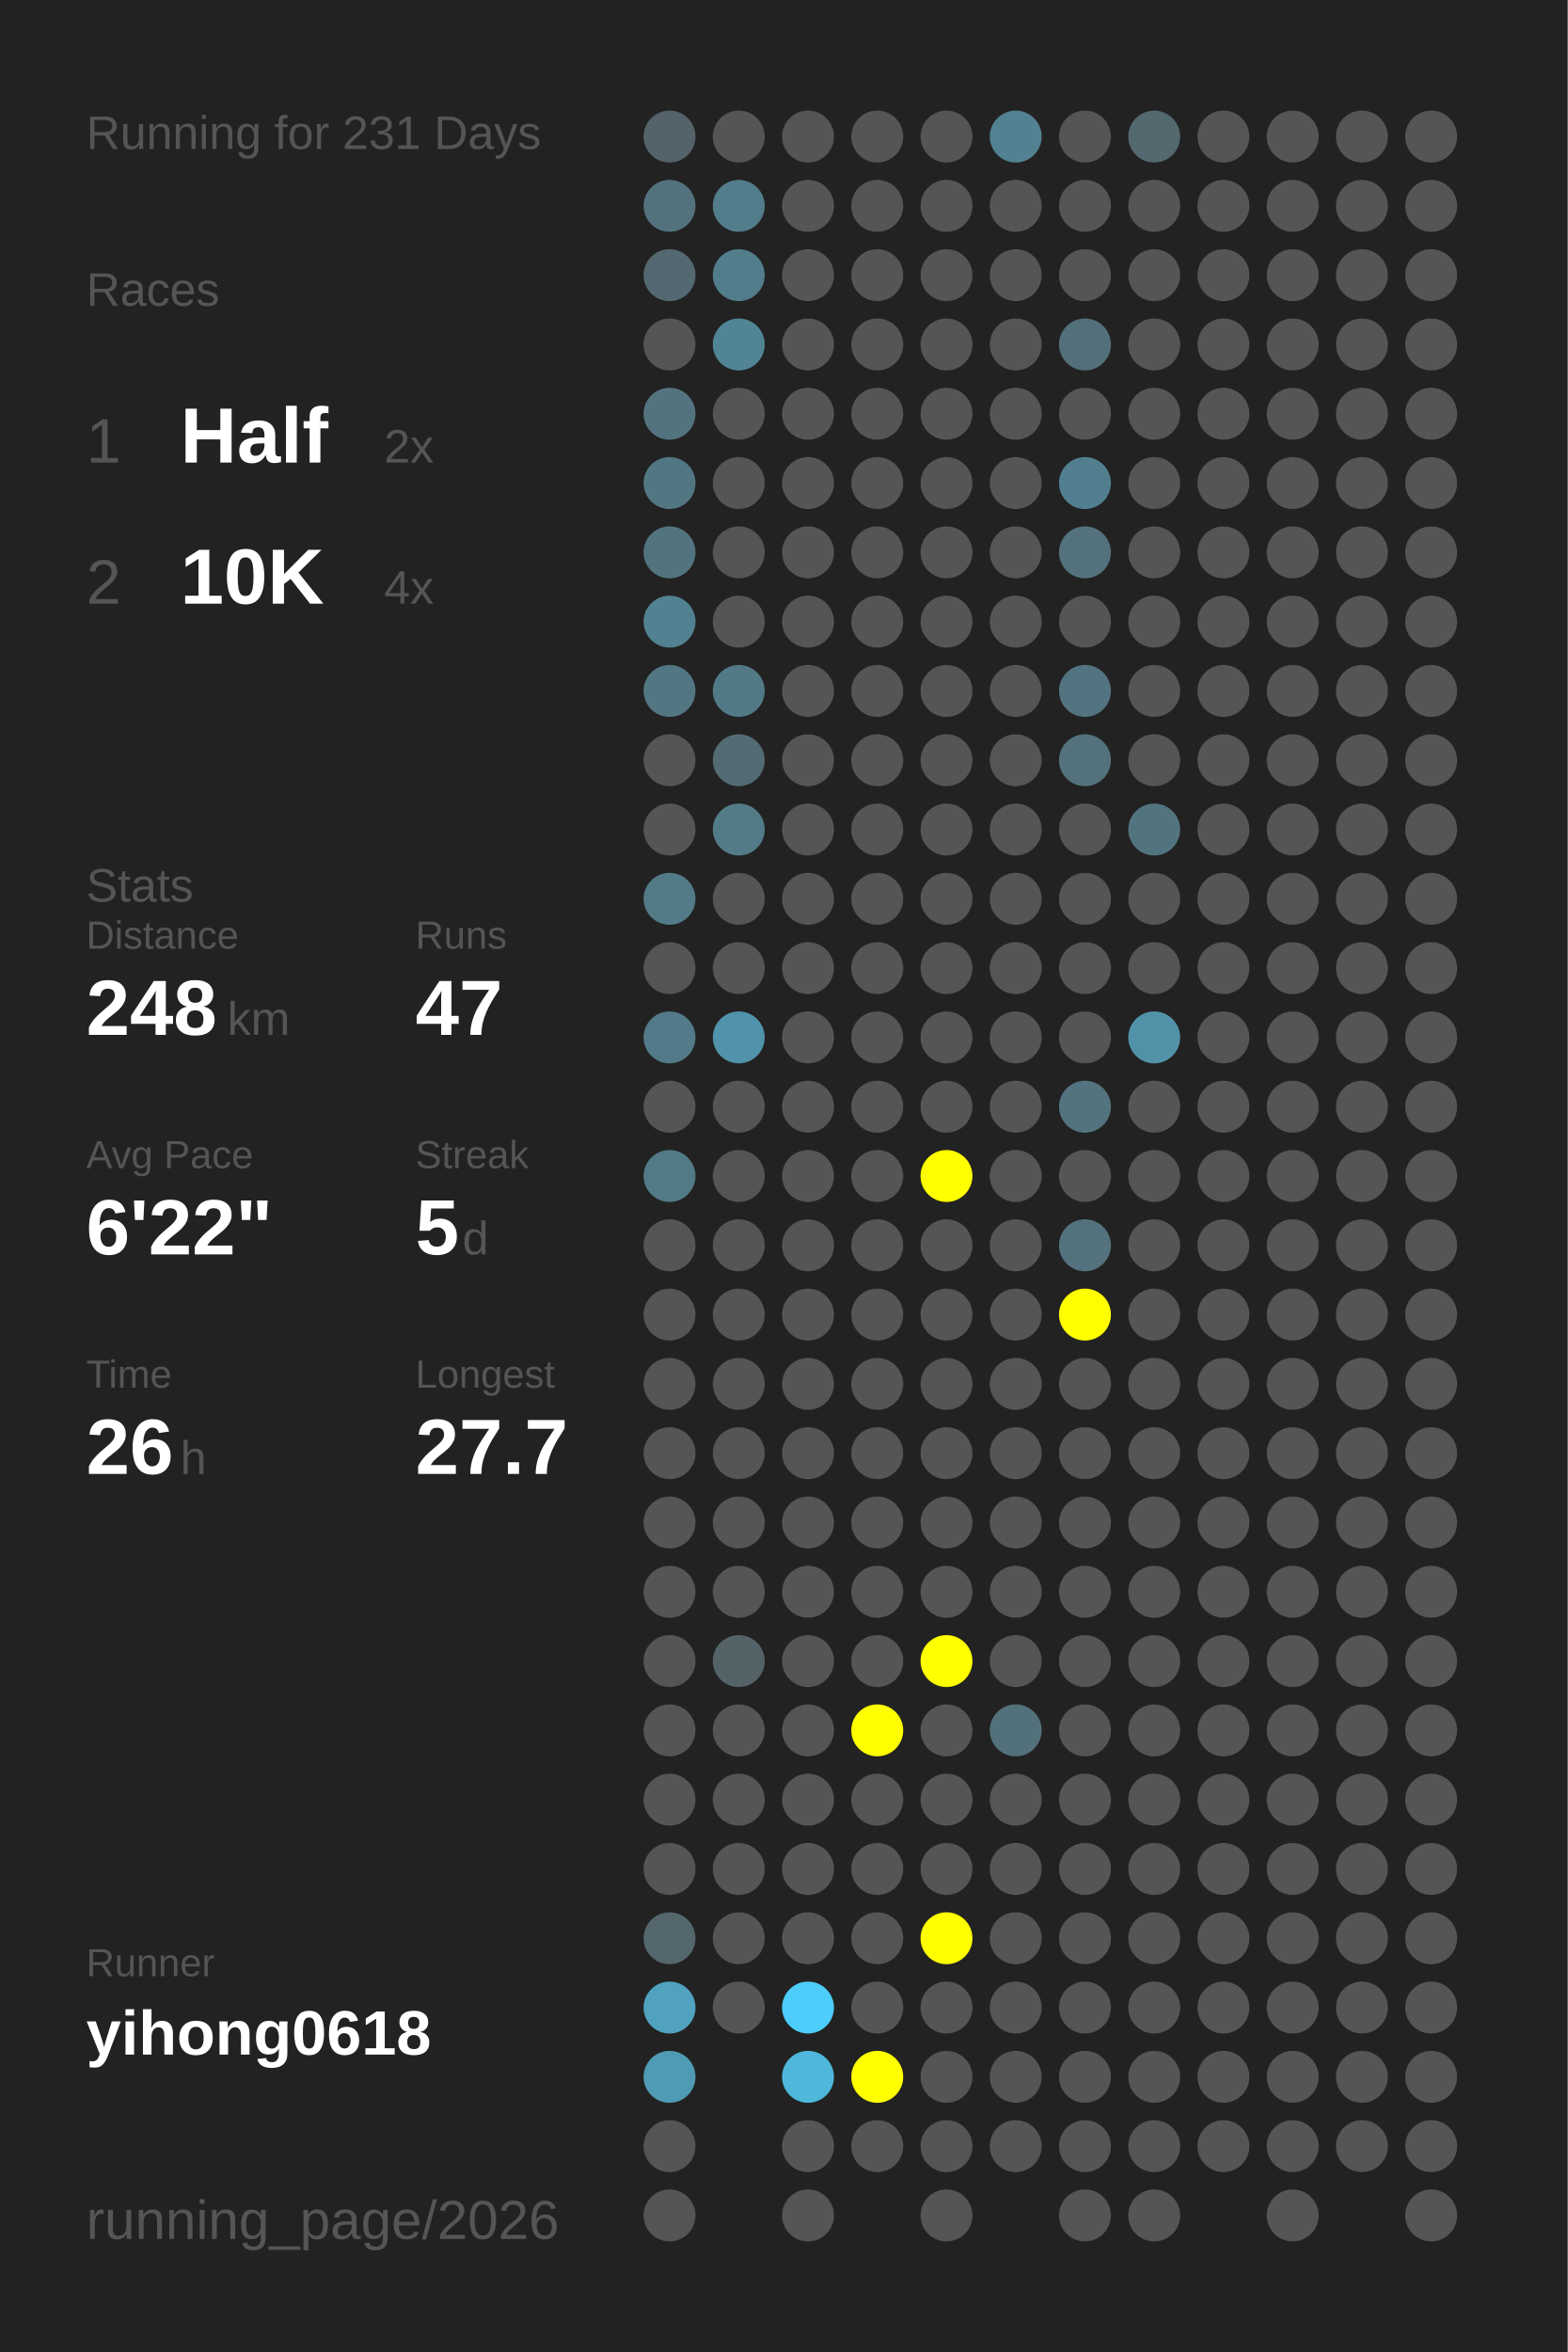
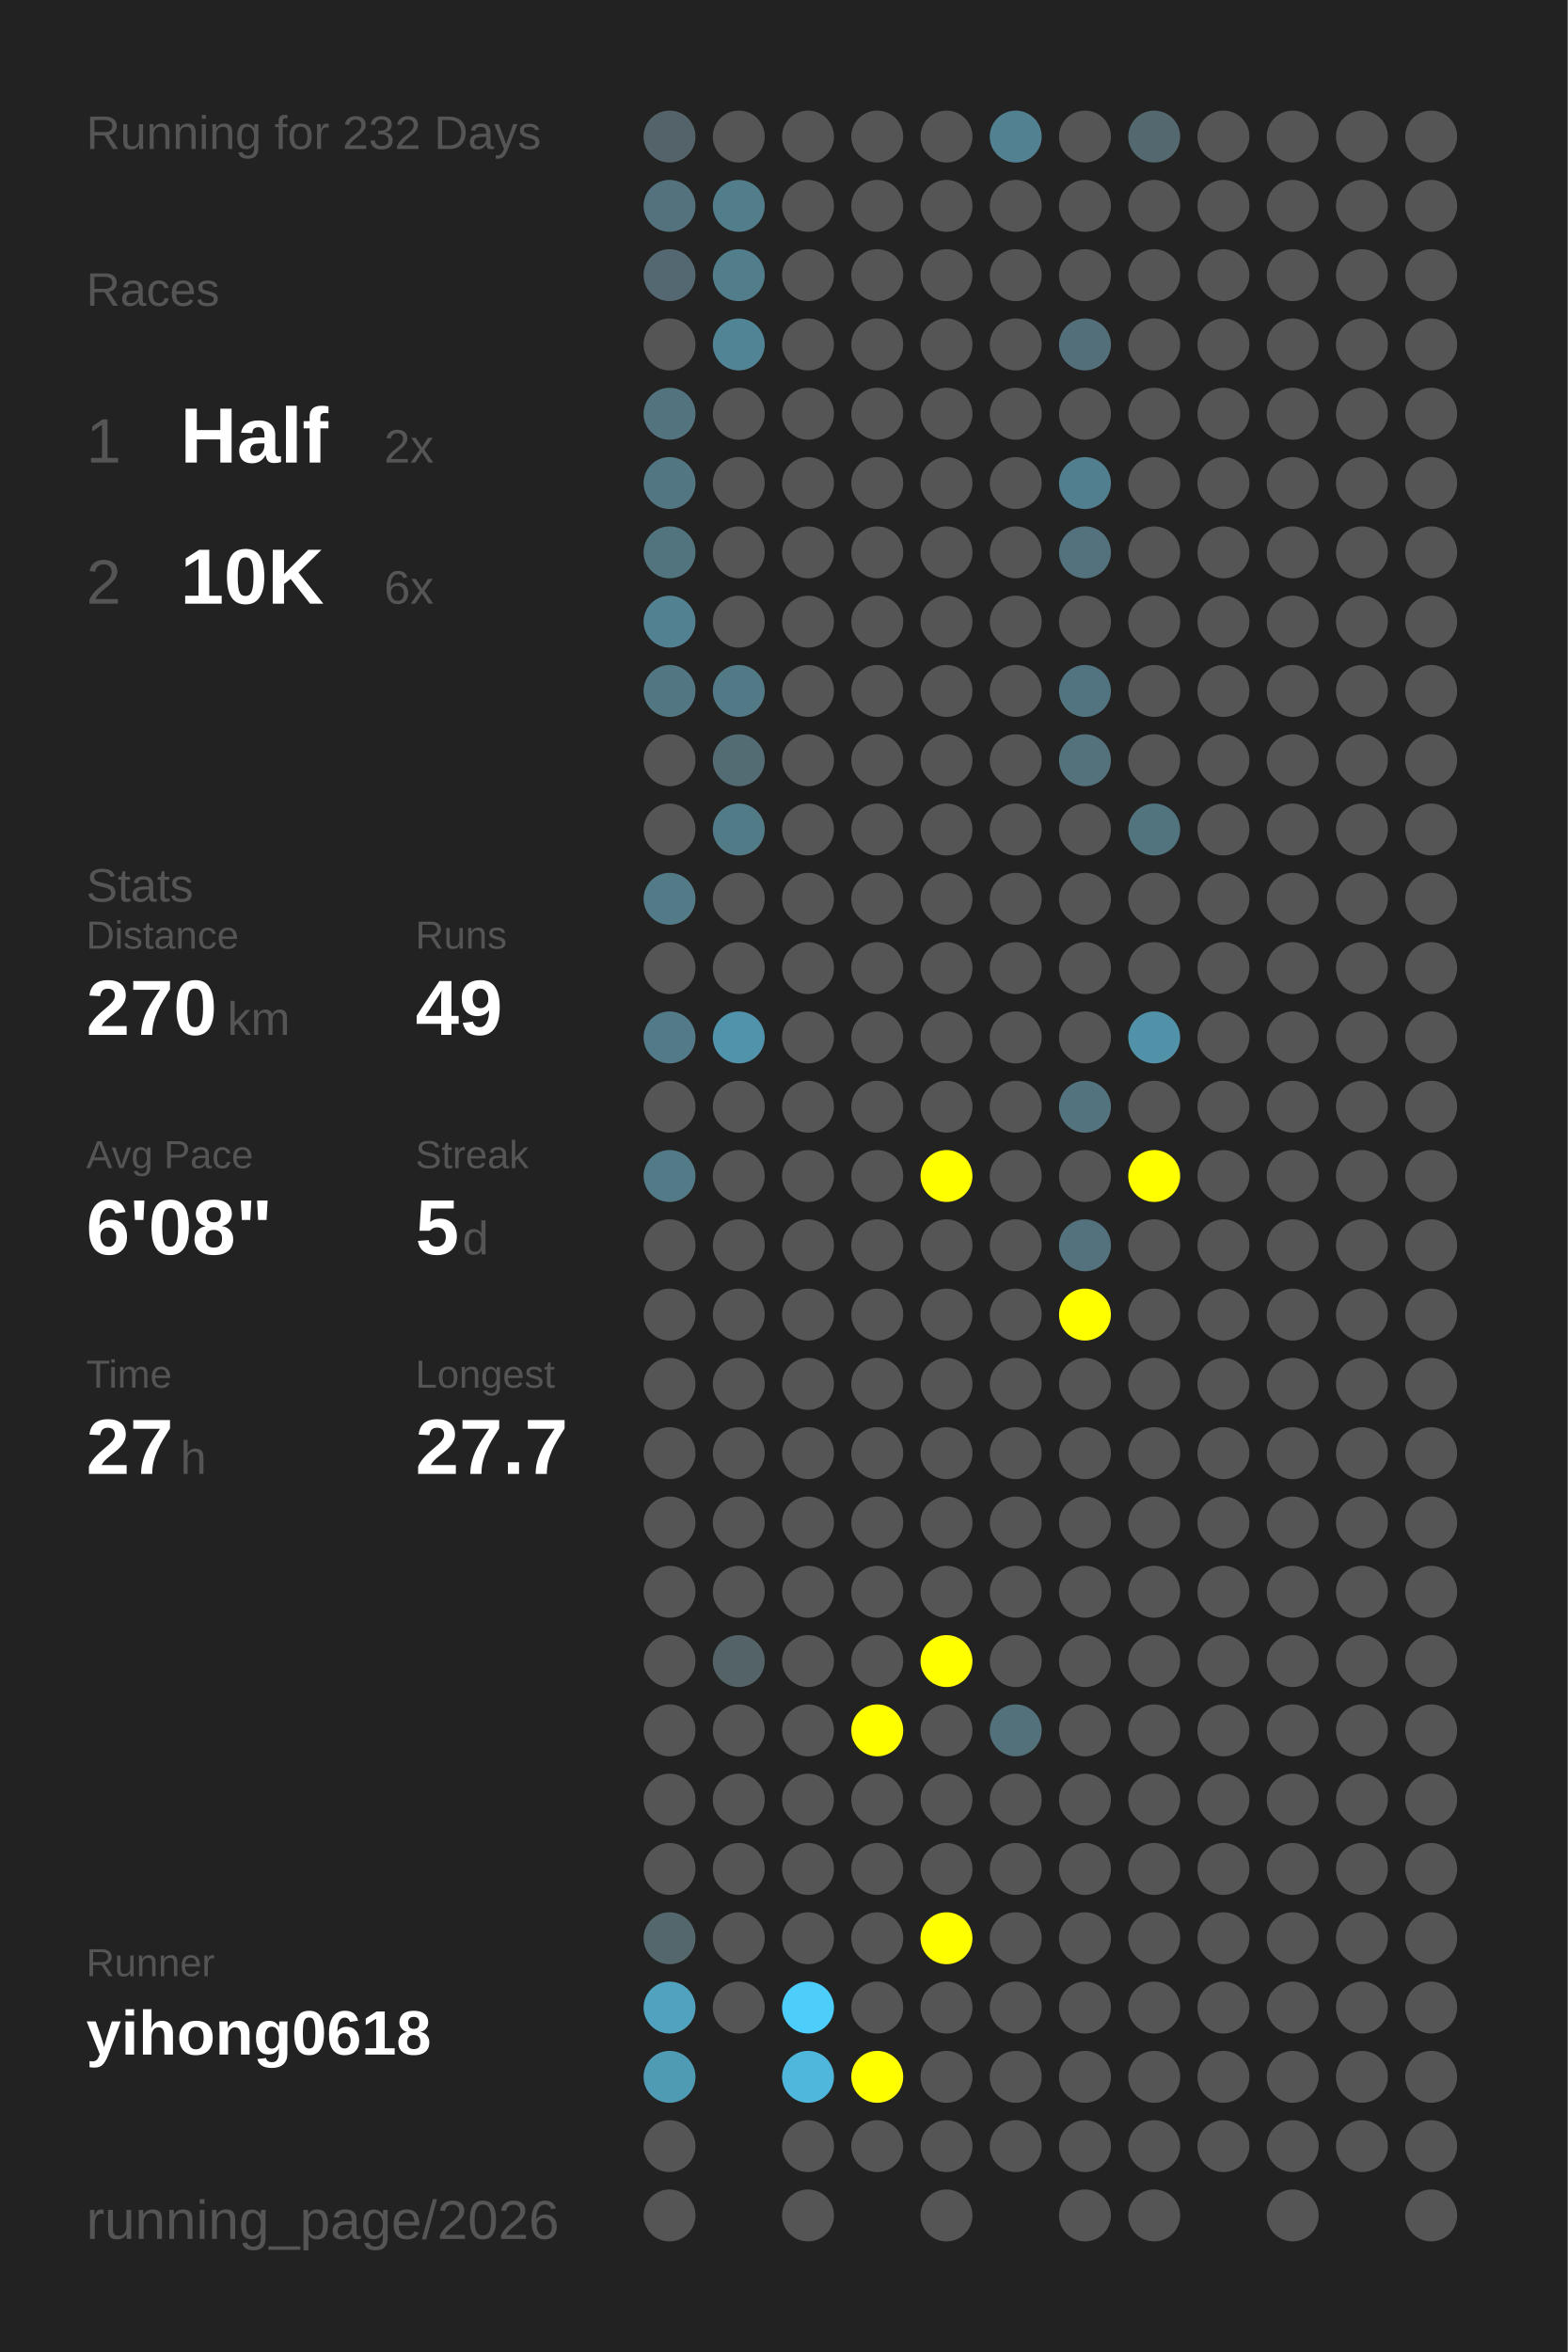
<svg xmlns="http://www.w3.org/2000/svg" baseProfile="full" height="300mm" version="1.1" viewBox="0,0,200,300" width="200mm">
  <defs />
  <rect fill="#222222" height="300" width="200" x="0" y="0" />
-   <text fill="#555555" style="font-size:6px; font-family:Arial;" x="11" y="19">Running for 231 Days</text>
+   <text fill="#555555" style="font-size:6px; font-family:Arial;" x="11" y="19">Running for 232 Days</text>
  <text fill="#555555" style="font-size:6px; font-family:Arial;" x="11" y="39">Races</text>
  <text fill="#555555" style="font-size:8px; font-family:Arial;" x="11" y="59">1</text>
  <text fill="#FFFFFF" style="font-size:10px; font-family:Arial; font-weight:bold;" x="23" y="59">Half</text>
  <text fill="#555555" style="font-size:6px; font-family:Arial;" x="49" y="59">2x</text>
  <text fill="#555555" style="font-size:8px; font-family:Arial;" x="11" y="77">2</text>
  <text fill="#FFFFFF" style="font-size:10px; font-family:Arial; font-weight:bold;" x="23" y="77">10K</text>
-   <text fill="#555555" style="font-size:6px; font-family:Arial;" x="49" y="77">4x</text>
+   <text fill="#555555" style="font-size:6px; font-family:Arial;" x="49" y="77">6x</text>
  <text fill="#555555" style="font-size:6px; font-family:Arial;" x="11" y="115">Stats</text>
  <text fill="#555555" style="font-size:5px; font-family:Arial;" x="11" y="121">Distance</text>
-   <text fill="#FFFFFF" style="font-size:10px; font-family:Arial; font-weight:bold;" x="11" y="132">248</text>
+   <text fill="#FFFFFF" style="font-size:10px; font-family:Arial; font-weight:bold;" x="11" y="132">270</text>
  <text fill="#555555" style="font-size:6px; font-family:Arial;" x="29" y="132">km</text>
  <text fill="#555555" style="font-size:5px; font-family:Arial;" x="53" y="121">Runs</text>
-   <text fill="#FFFFFF" style="font-size:10px; font-family:Arial; font-weight:bold;" x="53" y="132">47</text>
+   <text fill="#FFFFFF" style="font-size:10px; font-family:Arial; font-weight:bold;" x="53" y="132">49</text>
  <text fill="#555555" style="font-size:5px; font-family:Arial;" x="11" y="149">Avg Pace</text>
-   <text fill="#FFFFFF" style="font-size:10px; font-family:Arial; font-weight:bold;" x="11" y="160">6'22"</text>
+   <text fill="#FFFFFF" style="font-size:10px; font-family:Arial; font-weight:bold;" x="11" y="160">6'08"</text>
  <text fill="#555555" style="font-size:5px; font-family:Arial;" x="53" y="149">Streak</text>
  <text fill="#FFFFFF" style="font-size:10px; font-family:Arial; font-weight:bold;" x="53" y="160">5</text>
  <text fill="#555555" style="font-size:6px; font-family:Arial;" x="59" y="160">d</text>
  <text fill="#555555" style="font-size:5px; font-family:Arial;" x="11" y="177">Time</text>
-   <text fill="#FFFFFF" style="font-size:10px; font-family:Arial; font-weight:bold;" x="11" y="188">26</text>
+   <text fill="#FFFFFF" style="font-size:10px; font-family:Arial; font-weight:bold;" x="11" y="188">27</text>
  <text fill="#555555" style="font-size:6px; font-family:Arial;" x="23" y="188">h</text>
  <text fill="#555555" style="font-size:5px; font-family:Arial;" x="53" y="177">Longest</text>
  <text fill="#FFFFFF" style="font-size:10px; font-family:Arial; font-weight:bold;" x="53" y="188">27.7</text>
  <text fill="#555555" style="font-size:5px; font-family:Arial;" x="11" y="252.065">Runner</text>
  <text fill="#FFFFFF" style="font-size:8px; font-family:Arial; font-weight:bold;" x="11" y="262.065">yihong0618</text>
  <text fill="#555555" style="font-size:7px; font-family:Arial;" x="11" y="285.581">running_page/2026</text>
  <circle cx="85.417" cy="17.419" fill="#546369" r="3.312" />
  <circle cx="85.417" cy="26.258" fill="#53727d" r="3.312" />
  <circle cx="85.417" cy="35.097" fill="#536870" r="3.312" />
  <circle cx="85.417" cy="43.935" fill="#555555" r="3.312" />
  <circle cx="85.417" cy="52.774" fill="#53747f" r="3.312" />
  <circle cx="85.417" cy="61.613" fill="#527783" r="3.312" />
  <circle cx="85.417" cy="70.452" fill="#52747f" r="3.312" />
  <circle cx="85.417" cy="79.29" fill="#528191" r="3.312" />
  <circle cx="85.417" cy="88.129" fill="#527783" r="3.312" />
  <circle cx="85.417" cy="96.968" fill="#555555" r="3.312" />
  <circle cx="85.417" cy="105.806" fill="#555555" r="3.312" />
  <circle cx="85.417" cy="114.645" fill="#527a87" r="3.312" />
  <circle cx="85.417" cy="123.484" fill="#555555" r="3.312" />
  <circle cx="85.417" cy="132.323" fill="#527a88" r="3.312" />
  <circle cx="85.417" cy="141.161" fill="#555555" r="3.312" />
  <circle cx="85.417" cy="150" fill="#527a87" r="3.312" />
  <circle cx="85.417" cy="158.839" fill="#555555" r="3.312" />
  <circle cx="85.417" cy="167.677" fill="#555555" r="3.312" />
  <circle cx="85.417" cy="176.516" fill="#555555" r="3.312" />
  <circle cx="85.417" cy="185.355" fill="#555555" r="3.312" />
  <circle cx="85.417" cy="194.194" fill="#555555" r="3.312" />
  <circle cx="85.417" cy="203.032" fill="#555555" r="3.312" />
  <circle cx="85.417" cy="211.871" fill="#555555" r="3.312" />
  <circle cx="85.417" cy="220.71" fill="#555555" r="3.312" />
  <circle cx="85.417" cy="229.548" fill="#555555" r="3.312" />
  <circle cx="85.417" cy="238.387" fill="#555555" r="3.312" />
  <circle cx="85.417" cy="247.226" fill="#53676d" r="3.312" />
  <circle cx="85.417" cy="256.065" fill="#50a2be" r="3.312" />
  <circle cx="85.417" cy="264.903" fill="#509bb4" r="3.312" />
  <circle cx="85.417" cy="273.742" fill="#555555" r="3.312" />
  <circle cx="85.417" cy="282.581" fill="#555555" r="3.312" />
  <circle cx="94.25" cy="17.419" fill="#555555" r="3.312" />
  <circle cx="94.25" cy="26.258" fill="#527d8b" r="3.312" />
  <circle cx="94.25" cy="35.097" fill="#527d8b" r="3.312" />
  <circle cx="94.25" cy="43.935" fill="#518596" r="3.312" />
  <circle cx="94.25" cy="52.774" fill="#555555" r="3.312" />
  <circle cx="94.25" cy="61.613" fill="#555555" r="3.312" />
  <circle cx="94.25" cy="70.452" fill="#555555" r="3.312" />
  <circle cx="94.25" cy="79.29" fill="#555555" r="3.312" />
  <circle cx="94.25" cy="88.129" fill="#527986" r="3.312" />
  <circle cx="94.25" cy="96.968" fill="#536b73" r="3.312" />
  <circle cx="94.25" cy="105.806" fill="#527b88" r="3.312" />
  <circle cx="94.25" cy="114.645" fill="#555555" r="3.312" />
  <circle cx="94.25" cy="123.484" fill="#555555" r="3.312" />
  <circle cx="94.25" cy="132.323" fill="#5093aa" r="3.312" />
  <circle cx="94.25" cy="141.161" fill="#555555" r="3.312" />
  <circle cx="94.25" cy="150" fill="#555555" r="3.312" />
  <circle cx="94.25" cy="158.839" fill="#555555" r="3.312" />
  <circle cx="94.25" cy="167.677" fill="#555555" r="3.312" />
  <circle cx="94.25" cy="176.516" fill="#555555" r="3.312" />
  <circle cx="94.25" cy="185.355" fill="#555555" r="3.312" />
  <circle cx="94.25" cy="194.194" fill="#555555" r="3.312" />
  <circle cx="94.25" cy="203.032" fill="#555555" r="3.312" />
  <circle cx="94.25" cy="211.871" fill="#546368" r="3.312" />
  <circle cx="94.25" cy="220.71" fill="#555555" r="3.312" />
  <circle cx="94.25" cy="229.548" fill="#555555" r="3.312" />
  <circle cx="94.25" cy="238.387" fill="#555555" r="3.312" />
  <circle cx="94.25" cy="247.226" fill="#555555" r="3.312" />
  <circle cx="94.25" cy="256.065" fill="#555555" r="3.312" />
  <circle cx="103.083" cy="17.419" fill="#555555" r="3.312" />
  <circle cx="103.083" cy="26.258" fill="#555555" r="3.312" />
  <circle cx="103.083" cy="35.097" fill="#555555" r="3.312" />
  <circle cx="103.083" cy="43.935" fill="#555555" r="3.312" />
  <circle cx="103.083" cy="52.774" fill="#555555" r="3.312" />
  <circle cx="103.083" cy="61.613" fill="#555555" r="3.312" />
  <circle cx="103.083" cy="70.452" fill="#555555" r="3.312" />
  <circle cx="103.083" cy="79.29" fill="#555555" r="3.312" />
  <circle cx="103.083" cy="88.129" fill="#555555" r="3.312" />
  <circle cx="103.083" cy="96.968" fill="#555555" r="3.312" />
  <circle cx="103.083" cy="105.806" fill="#555555" r="3.312" />
  <circle cx="103.083" cy="114.645" fill="#555555" r="3.312" />
  <circle cx="103.083" cy="123.484" fill="#555555" r="3.312" />
  <circle cx="103.083" cy="132.323" fill="#555555" r="3.312" />
  <circle cx="103.083" cy="141.161" fill="#555555" r="3.312" />
  <circle cx="103.083" cy="150" fill="#555555" r="3.312" />
  <circle cx="103.083" cy="158.839" fill="#555555" r="3.312" />
  <circle cx="103.083" cy="167.677" fill="#555555" r="3.312" />
  <circle cx="103.083" cy="176.516" fill="#555555" r="3.312" />
  <circle cx="103.083" cy="185.355" fill="#555555" r="3.312" />
  <circle cx="103.083" cy="194.194" fill="#555555" r="3.312" />
  <circle cx="103.083" cy="203.032" fill="#555555" r="3.312" />
  <circle cx="103.083" cy="211.871" fill="#555555" r="3.312" />
  <circle cx="103.083" cy="220.71" fill="#555555" r="3.312" />
  <circle cx="103.083" cy="229.548" fill="#555555" r="3.312" />
  <circle cx="103.083" cy="238.387" fill="#555555" r="3.312" />
  <circle cx="103.083" cy="247.226" fill="#555555" r="3.312" />
  <circle cx="103.083" cy="256.065" fill="#4dcdf9" r="3.312" />
  <circle cx="103.083" cy="264.903" fill="#4eb7db" r="3.312" />
  <circle cx="103.083" cy="273.742" fill="#555555" r="3.312" />
  <circle cx="103.083" cy="282.581" fill="#555555" r="3.312" />
  <circle cx="111.917" cy="17.419" fill="#555555" r="3.312" />
  <circle cx="111.917" cy="26.258" fill="#555555" r="3.312" />
  <circle cx="111.917" cy="35.097" fill="#555555" r="3.312" />
  <circle cx="111.917" cy="43.935" fill="#555555" r="3.312" />
  <circle cx="111.917" cy="52.774" fill="#555555" r="3.312" />
  <circle cx="111.917" cy="61.613" fill="#555555" r="3.312" />
  <circle cx="111.917" cy="70.452" fill="#555555" r="3.312" />
  <circle cx="111.917" cy="79.29" fill="#555555" r="3.312" />
  <circle cx="111.917" cy="88.129" fill="#555555" r="3.312" />
  <circle cx="111.917" cy="96.968" fill="#555555" r="3.312" />
  <circle cx="111.917" cy="105.806" fill="#555555" r="3.312" />
  <circle cx="111.917" cy="114.645" fill="#555555" r="3.312" />
  <circle cx="111.917" cy="123.484" fill="#555555" r="3.312" />
  <circle cx="111.917" cy="132.323" fill="#555555" r="3.312" />
  <circle cx="111.917" cy="141.161" fill="#555555" r="3.312" />
  <circle cx="111.917" cy="150" fill="#555555" r="3.312" />
  <circle cx="111.917" cy="158.839" fill="#555555" r="3.312" />
  <circle cx="111.917" cy="167.677" fill="#555555" r="3.312" />
  <circle cx="111.917" cy="176.516" fill="#555555" r="3.312" />
  <circle cx="111.917" cy="185.355" fill="#555555" r="3.312" />
  <circle cx="111.917" cy="194.194" fill="#555555" r="3.312" />
  <circle cx="111.917" cy="203.032" fill="#555555" r="3.312" />
  <circle cx="111.917" cy="211.871" fill="#555555" r="3.312" />
  <circle cx="111.917" cy="220.71" fill="#FFFF00" r="3.312" />
  <circle cx="111.917" cy="229.548" fill="#555555" r="3.312" />
  <circle cx="111.917" cy="238.387" fill="#555555" r="3.312" />
  <circle cx="111.917" cy="247.226" fill="#555555" r="3.312" />
  <circle cx="111.917" cy="256.065" fill="#555555" r="3.312" />
  <circle cx="111.917" cy="264.903" fill="#FFFF00" r="3.312" />
  <circle cx="111.917" cy="273.742" fill="#555555" r="3.312" />
  <circle cx="120.75" cy="17.419" fill="#555555" r="3.312" />
  <circle cx="120.75" cy="26.258" fill="#555555" r="3.312" />
  <circle cx="120.75" cy="35.097" fill="#555555" r="3.312" />
  <circle cx="120.75" cy="43.935" fill="#555555" r="3.312" />
  <circle cx="120.75" cy="52.774" fill="#555555" r="3.312" />
  <circle cx="120.75" cy="61.613" fill="#555555" r="3.312" />
  <circle cx="120.75" cy="70.452" fill="#555555" r="3.312" />
  <circle cx="120.75" cy="79.29" fill="#555555" r="3.312" />
  <circle cx="120.75" cy="88.129" fill="#555555" r="3.312" />
  <circle cx="120.75" cy="96.968" fill="#555555" r="3.312" />
  <circle cx="120.75" cy="105.806" fill="#555555" r="3.312" />
  <circle cx="120.75" cy="114.645" fill="#555555" r="3.312" />
  <circle cx="120.75" cy="123.484" fill="#555555" r="3.312" />
  <circle cx="120.75" cy="132.323" fill="#555555" r="3.312" />
  <circle cx="120.75" cy="141.161" fill="#555555" r="3.312" />
  <circle cx="120.75" cy="150" fill="#FFFF00" r="3.312" />
  <circle cx="120.75" cy="158.839" fill="#555555" r="3.312" />
  <circle cx="120.75" cy="167.677" fill="#555555" r="3.312" />
  <circle cx="120.75" cy="176.516" fill="#555555" r="3.312" />
  <circle cx="120.75" cy="185.355" fill="#555555" r="3.312" />
  <circle cx="120.75" cy="194.194" fill="#555555" r="3.312" />
  <circle cx="120.75" cy="203.032" fill="#555555" r="3.312" />
  <circle cx="120.75" cy="211.871" fill="#FFFF00" r="3.312" />
  <circle cx="120.75" cy="220.71" fill="#555555" r="3.312" />
  <circle cx="120.75" cy="229.548" fill="#555555" r="3.312" />
  <circle cx="120.75" cy="238.387" fill="#555555" r="3.312" />
  <circle cx="120.75" cy="247.226" fill="#FFFF00" r="3.312" />
  <circle cx="120.75" cy="256.065" fill="#555555" r="3.312" />
  <circle cx="120.75" cy="264.903" fill="#555555" r="3.312" />
  <circle cx="120.75" cy="273.742" fill="#555555" r="3.312" />
  <circle cx="120.75" cy="282.581" fill="#555555" r="3.312" />
  <circle cx="129.583" cy="17.419" fill="#528292" r="3.312" />
  <circle cx="129.583" cy="26.258" fill="#555555" r="3.312" />
  <circle cx="129.583" cy="35.097" fill="#555555" r="3.312" />
  <circle cx="129.583" cy="43.935" fill="#555555" r="3.312" />
  <circle cx="129.583" cy="52.774" fill="#555555" r="3.312" />
  <circle cx="129.583" cy="61.613" fill="#555555" r="3.312" />
  <circle cx="129.583" cy="70.452" fill="#555555" r="3.312" />
  <circle cx="129.583" cy="79.29" fill="#555555" r="3.312" />
  <circle cx="129.583" cy="88.129" fill="#555555" r="3.312" />
  <circle cx="129.583" cy="96.968" fill="#555555" r="3.312" />
  <circle cx="129.583" cy="105.806" fill="#555555" r="3.312" />
  <circle cx="129.583" cy="114.645" fill="#555555" r="3.312" />
  <circle cx="129.583" cy="123.484" fill="#555555" r="3.312" />
  <circle cx="129.583" cy="132.323" fill="#555555" r="3.312" />
  <circle cx="129.583" cy="141.161" fill="#555555" r="3.312" />
  <circle cx="129.583" cy="150" fill="#555555" r="3.312" />
  <circle cx="129.583" cy="158.839" fill="#555555" r="3.312" />
  <circle cx="129.583" cy="167.677" fill="#555555" r="3.312" />
  <circle cx="129.583" cy="176.516" fill="#555555" r="3.312" />
  <circle cx="129.583" cy="185.355" fill="#555555" r="3.312" />
  <circle cx="129.583" cy="194.194" fill="#555555" r="3.312" />
  <circle cx="129.583" cy="203.032" fill="#555555" r="3.312" />
  <circle cx="129.583" cy="211.871" fill="#555555" r="3.312" />
  <circle cx="129.583" cy="220.71" fill="#53717b" r="3.312" />
  <circle cx="129.583" cy="229.548" fill="#555555" r="3.312" />
  <circle cx="129.583" cy="238.387" fill="#555555" r="3.312" />
  <circle cx="129.583" cy="247.226" fill="#555555" r="3.312" />
  <circle cx="129.583" cy="256.065" fill="#555555" r="3.312" />
  <circle cx="129.583" cy="264.903" fill="#555555" r="3.312" />
  <circle cx="129.583" cy="273.742" fill="#555555" r="3.312" />
  <circle cx="138.417" cy="17.419" fill="#555555" r="3.312" />
  <circle cx="138.417" cy="26.258" fill="#555555" r="3.312" />
  <circle cx="138.417" cy="35.097" fill="#555555" r="3.312" />
  <circle cx="138.417" cy="43.935" fill="#53707a" r="3.312" />
  <circle cx="138.417" cy="52.774" fill="#555555" r="3.312" />
  <circle cx="138.417" cy="61.613" fill="#527f8f" r="3.312" />
  <circle cx="138.417" cy="70.452" fill="#53727d" r="3.312" />
  <circle cx="138.417" cy="79.29" fill="#555555" r="3.312" />
  <circle cx="138.417" cy="88.129" fill="#527480" r="3.312" />
  <circle cx="138.417" cy="96.968" fill="#53727c" r="3.312" />
  <circle cx="138.417" cy="105.806" fill="#555555" r="3.312" />
  <circle cx="138.417" cy="114.645" fill="#555555" r="3.312" />
  <circle cx="138.417" cy="123.484" fill="#555555" r="3.312" />
  <circle cx="138.417" cy="132.323" fill="#555555" r="3.312" />
  <circle cx="138.417" cy="141.161" fill="#53737e" r="3.312" />
  <circle cx="138.417" cy="150" fill="#555555" r="3.312" />
  <circle cx="138.417" cy="158.839" fill="#53727d" r="3.312" />
  <circle cx="138.417" cy="167.677" fill="#FFFF00" r="3.312" />
  <circle cx="138.417" cy="176.516" fill="#555555" r="3.312" />
  <circle cx="138.417" cy="185.355" fill="#555555" r="3.312" />
  <circle cx="138.417" cy="194.194" fill="#555555" r="3.312" />
  <circle cx="138.417" cy="203.032" fill="#555555" r="3.312" />
  <circle cx="138.417" cy="211.871" fill="#555555" r="3.312" />
  <circle cx="138.417" cy="220.71" fill="#555555" r="3.312" />
  <circle cx="138.417" cy="229.548" fill="#555555" r="3.312" />
  <circle cx="138.417" cy="238.387" fill="#555555" r="3.312" />
  <circle cx="138.417" cy="247.226" fill="#555555" r="3.312" />
  <circle cx="138.417" cy="256.065" fill="#555555" r="3.312" />
  <circle cx="138.417" cy="264.903" fill="#555555" r="3.312" />
  <circle cx="138.417" cy="273.742" fill="#555555" r="3.312" />
  <circle cx="138.417" cy="282.581" fill="#555555" r="3.312" />
  <circle cx="147.25" cy="17.419" fill="#53686f" r="3.312" />
  <circle cx="147.25" cy="26.258" fill="#555555" r="3.312" />
  <circle cx="147.25" cy="35.097" fill="#555555" r="3.312" />
  <circle cx="147.25" cy="43.935" fill="#555555" r="3.312" />
  <circle cx="147.25" cy="52.774" fill="#555555" r="3.312" />
  <circle cx="147.25" cy="61.613" fill="#555555" r="3.312" />
  <circle cx="147.25" cy="70.452" fill="#555555" r="3.312" />
  <circle cx="147.25" cy="79.29" fill="#555555" r="3.312" />
  <circle cx="147.25" cy="88.129" fill="#555555" r="3.312" />
  <circle cx="147.25" cy="96.968" fill="#555555" r="3.312" />
  <circle cx="147.25" cy="105.806" fill="#52747f" r="3.312" />
  <circle cx="147.25" cy="114.645" fill="#555555" r="3.312" />
  <circle cx="147.25" cy="123.484" fill="#555555" r="3.312" />
  <circle cx="147.25" cy="132.323" fill="#5192a8" r="3.312" />
  <circle cx="147.25" cy="141.161" fill="#555555" r="3.312" />
-   <circle cx="147.25" cy="150" fill="#555555" r="3.312" />
+   <circle cx="147.25" cy="150" fill="#FFFF00" r="3.312" />
  <circle cx="147.25" cy="158.839" fill="#555555" r="3.312" />
  <circle cx="147.25" cy="167.677" fill="#555555" r="3.312" />
  <circle cx="147.25" cy="176.516" fill="#555555" r="3.312" />
  <circle cx="147.25" cy="185.355" fill="#555555" r="3.312" />
  <circle cx="147.25" cy="194.194" fill="#555555" r="3.312" />
  <circle cx="147.25" cy="203.032" fill="#555555" r="3.312" />
  <circle cx="147.25" cy="211.871" fill="#555555" r="3.312" />
  <circle cx="147.25" cy="220.71" fill="#555555" r="3.312" />
  <circle cx="147.25" cy="229.548" fill="#555555" r="3.312" />
  <circle cx="147.25" cy="238.387" fill="#555555" r="3.312" />
  <circle cx="147.25" cy="247.226" fill="#555555" r="3.312" />
  <circle cx="147.25" cy="256.065" fill="#555555" r="3.312" />
  <circle cx="147.25" cy="264.903" fill="#555555" r="3.312" />
  <circle cx="147.25" cy="273.742" fill="#555555" r="3.312" />
  <circle cx="147.25" cy="282.581" fill="#555555" r="3.312" />
  <circle cx="156.083" cy="17.419" fill="#555555" r="3.312" />
  <circle cx="156.083" cy="26.258" fill="#555555" r="3.312" />
  <circle cx="156.083" cy="35.097" fill="#555555" r="3.312" />
  <circle cx="156.083" cy="43.935" fill="#555555" r="3.312" />
  <circle cx="156.083" cy="52.774" fill="#555555" r="3.312" />
  <circle cx="156.083" cy="61.613" fill="#555555" r="3.312" />
  <circle cx="156.083" cy="70.452" fill="#555555" r="3.312" />
  <circle cx="156.083" cy="79.29" fill="#555555" r="3.312" />
  <circle cx="156.083" cy="88.129" fill="#555555" r="3.312" />
  <circle cx="156.083" cy="96.968" fill="#555555" r="3.312" />
  <circle cx="156.083" cy="105.806" fill="#555555" r="3.312" />
  <circle cx="156.083" cy="114.645" fill="#555555" r="3.312" />
  <circle cx="156.083" cy="123.484" fill="#555555" r="3.312" />
  <circle cx="156.083" cy="132.323" fill="#555555" r="3.312" />
  <circle cx="156.083" cy="141.161" fill="#555555" r="3.312" />
  <circle cx="156.083" cy="150" fill="#555555" r="3.312" />
  <circle cx="156.083" cy="158.839" fill="#555555" r="3.312" />
  <circle cx="156.083" cy="167.677" fill="#555555" r="3.312" />
  <circle cx="156.083" cy="176.516" fill="#555555" r="3.312" />
  <circle cx="156.083" cy="185.355" fill="#555555" r="3.312" />
  <circle cx="156.083" cy="194.194" fill="#555555" r="3.312" />
  <circle cx="156.083" cy="203.032" fill="#555555" r="3.312" />
  <circle cx="156.083" cy="211.871" fill="#555555" r="3.312" />
  <circle cx="156.083" cy="220.71" fill="#555555" r="3.312" />
  <circle cx="156.083" cy="229.548" fill="#555555" r="3.312" />
  <circle cx="156.083" cy="238.387" fill="#555555" r="3.312" />
  <circle cx="156.083" cy="247.226" fill="#555555" r="3.312" />
  <circle cx="156.083" cy="256.065" fill="#555555" r="3.312" />
  <circle cx="156.083" cy="264.903" fill="#555555" r="3.312" />
  <circle cx="156.083" cy="273.742" fill="#555555" r="3.312" />
  <circle cx="164.917" cy="17.419" fill="#555555" r="3.312" />
  <circle cx="164.917" cy="26.258" fill="#555555" r="3.312" />
  <circle cx="164.917" cy="35.097" fill="#555555" r="3.312" />
  <circle cx="164.917" cy="43.935" fill="#555555" r="3.312" />
  <circle cx="164.917" cy="52.774" fill="#555555" r="3.312" />
  <circle cx="164.917" cy="61.613" fill="#555555" r="3.312" />
  <circle cx="164.917" cy="70.452" fill="#555555" r="3.312" />
  <circle cx="164.917" cy="79.29" fill="#555555" r="3.312" />
  <circle cx="164.917" cy="88.129" fill="#555555" r="3.312" />
  <circle cx="164.917" cy="96.968" fill="#555555" r="3.312" />
  <circle cx="164.917" cy="105.806" fill="#555555" r="3.312" />
  <circle cx="164.917" cy="114.645" fill="#555555" r="3.312" />
  <circle cx="164.917" cy="123.484" fill="#555555" r="3.312" />
  <circle cx="164.917" cy="132.323" fill="#555555" r="3.312" />
  <circle cx="164.917" cy="141.161" fill="#555555" r="3.312" />
  <circle cx="164.917" cy="150" fill="#555555" r="3.312" />
  <circle cx="164.917" cy="158.839" fill="#555555" r="3.312" />
  <circle cx="164.917" cy="167.677" fill="#555555" r="3.312" />
  <circle cx="164.917" cy="176.516" fill="#555555" r="3.312" />
  <circle cx="164.917" cy="185.355" fill="#555555" r="3.312" />
  <circle cx="164.917" cy="194.194" fill="#555555" r="3.312" />
  <circle cx="164.917" cy="203.032" fill="#555555" r="3.312" />
  <circle cx="164.917" cy="211.871" fill="#555555" r="3.312" />
  <circle cx="164.917" cy="220.71" fill="#555555" r="3.312" />
  <circle cx="164.917" cy="229.548" fill="#555555" r="3.312" />
  <circle cx="164.917" cy="238.387" fill="#555555" r="3.312" />
  <circle cx="164.917" cy="247.226" fill="#555555" r="3.312" />
  <circle cx="164.917" cy="256.065" fill="#555555" r="3.312" />
  <circle cx="164.917" cy="264.903" fill="#555555" r="3.312" />
  <circle cx="164.917" cy="273.742" fill="#555555" r="3.312" />
  <circle cx="164.917" cy="282.581" fill="#555555" r="3.312" />
  <circle cx="173.75" cy="17.419" fill="#555555" r="3.312" />
  <circle cx="173.75" cy="26.258" fill="#555555" r="3.312" />
  <circle cx="173.75" cy="35.097" fill="#555555" r="3.312" />
  <circle cx="173.75" cy="43.935" fill="#555555" r="3.312" />
  <circle cx="173.75" cy="52.774" fill="#555555" r="3.312" />
  <circle cx="173.75" cy="61.613" fill="#555555" r="3.312" />
  <circle cx="173.75" cy="70.452" fill="#555555" r="3.312" />
  <circle cx="173.75" cy="79.29" fill="#555555" r="3.312" />
  <circle cx="173.75" cy="88.129" fill="#555555" r="3.312" />
  <circle cx="173.75" cy="96.968" fill="#555555" r="3.312" />
  <circle cx="173.75" cy="105.806" fill="#555555" r="3.312" />
  <circle cx="173.75" cy="114.645" fill="#555555" r="3.312" />
  <circle cx="173.75" cy="123.484" fill="#555555" r="3.312" />
  <circle cx="173.75" cy="132.323" fill="#555555" r="3.312" />
  <circle cx="173.75" cy="141.161" fill="#555555" r="3.312" />
  <circle cx="173.75" cy="150" fill="#555555" r="3.312" />
  <circle cx="173.75" cy="158.839" fill="#555555" r="3.312" />
  <circle cx="173.75" cy="167.677" fill="#555555" r="3.312" />
  <circle cx="173.75" cy="176.516" fill="#555555" r="3.312" />
  <circle cx="173.75" cy="185.355" fill="#555555" r="3.312" />
  <circle cx="173.75" cy="194.194" fill="#555555" r="3.312" />
  <circle cx="173.75" cy="203.032" fill="#555555" r="3.312" />
  <circle cx="173.75" cy="211.871" fill="#555555" r="3.312" />
  <circle cx="173.75" cy="220.71" fill="#555555" r="3.312" />
  <circle cx="173.75" cy="229.548" fill="#555555" r="3.312" />
  <circle cx="173.75" cy="238.387" fill="#555555" r="3.312" />
  <circle cx="173.75" cy="247.226" fill="#555555" r="3.312" />
  <circle cx="173.75" cy="256.065" fill="#555555" r="3.312" />
  <circle cx="173.75" cy="264.903" fill="#555555" r="3.312" />
  <circle cx="173.75" cy="273.742" fill="#555555" r="3.312" />
  <circle cx="182.583" cy="17.419" fill="#555555" r="3.312" />
  <circle cx="182.583" cy="26.258" fill="#555555" r="3.312" />
  <circle cx="182.583" cy="35.097" fill="#555555" r="3.312" />
  <circle cx="182.583" cy="43.935" fill="#555555" r="3.312" />
  <circle cx="182.583" cy="52.774" fill="#555555" r="3.312" />
  <circle cx="182.583" cy="61.613" fill="#555555" r="3.312" />
  <circle cx="182.583" cy="70.452" fill="#555555" r="3.312" />
  <circle cx="182.583" cy="79.29" fill="#555555" r="3.312" />
  <circle cx="182.583" cy="88.129" fill="#555555" r="3.312" />
  <circle cx="182.583" cy="96.968" fill="#555555" r="3.312" />
  <circle cx="182.583" cy="105.806" fill="#555555" r="3.312" />
  <circle cx="182.583" cy="114.645" fill="#555555" r="3.312" />
  <circle cx="182.583" cy="123.484" fill="#555555" r="3.312" />
  <circle cx="182.583" cy="132.323" fill="#555555" r="3.312" />
  <circle cx="182.583" cy="141.161" fill="#555555" r="3.312" />
  <circle cx="182.583" cy="150" fill="#555555" r="3.312" />
  <circle cx="182.583" cy="158.839" fill="#555555" r="3.312" />
  <circle cx="182.583" cy="167.677" fill="#555555" r="3.312" />
  <circle cx="182.583" cy="176.516" fill="#555555" r="3.312" />
  <circle cx="182.583" cy="185.355" fill="#555555" r="3.312" />
  <circle cx="182.583" cy="194.194" fill="#555555" r="3.312" />
  <circle cx="182.583" cy="203.032" fill="#555555" r="3.312" />
  <circle cx="182.583" cy="211.871" fill="#555555" r="3.312" />
  <circle cx="182.583" cy="220.71" fill="#555555" r="3.312" />
  <circle cx="182.583" cy="229.548" fill="#555555" r="3.312" />
  <circle cx="182.583" cy="238.387" fill="#555555" r="3.312" />
  <circle cx="182.583" cy="247.226" fill="#555555" r="3.312" />
  <circle cx="182.583" cy="256.065" fill="#555555" r="3.312" />
  <circle cx="182.583" cy="264.903" fill="#555555" r="3.312" />
  <circle cx="182.583" cy="273.742" fill="#555555" r="3.312" />
  <circle cx="182.583" cy="282.581" fill="#555555" r="3.312" />
</svg>
